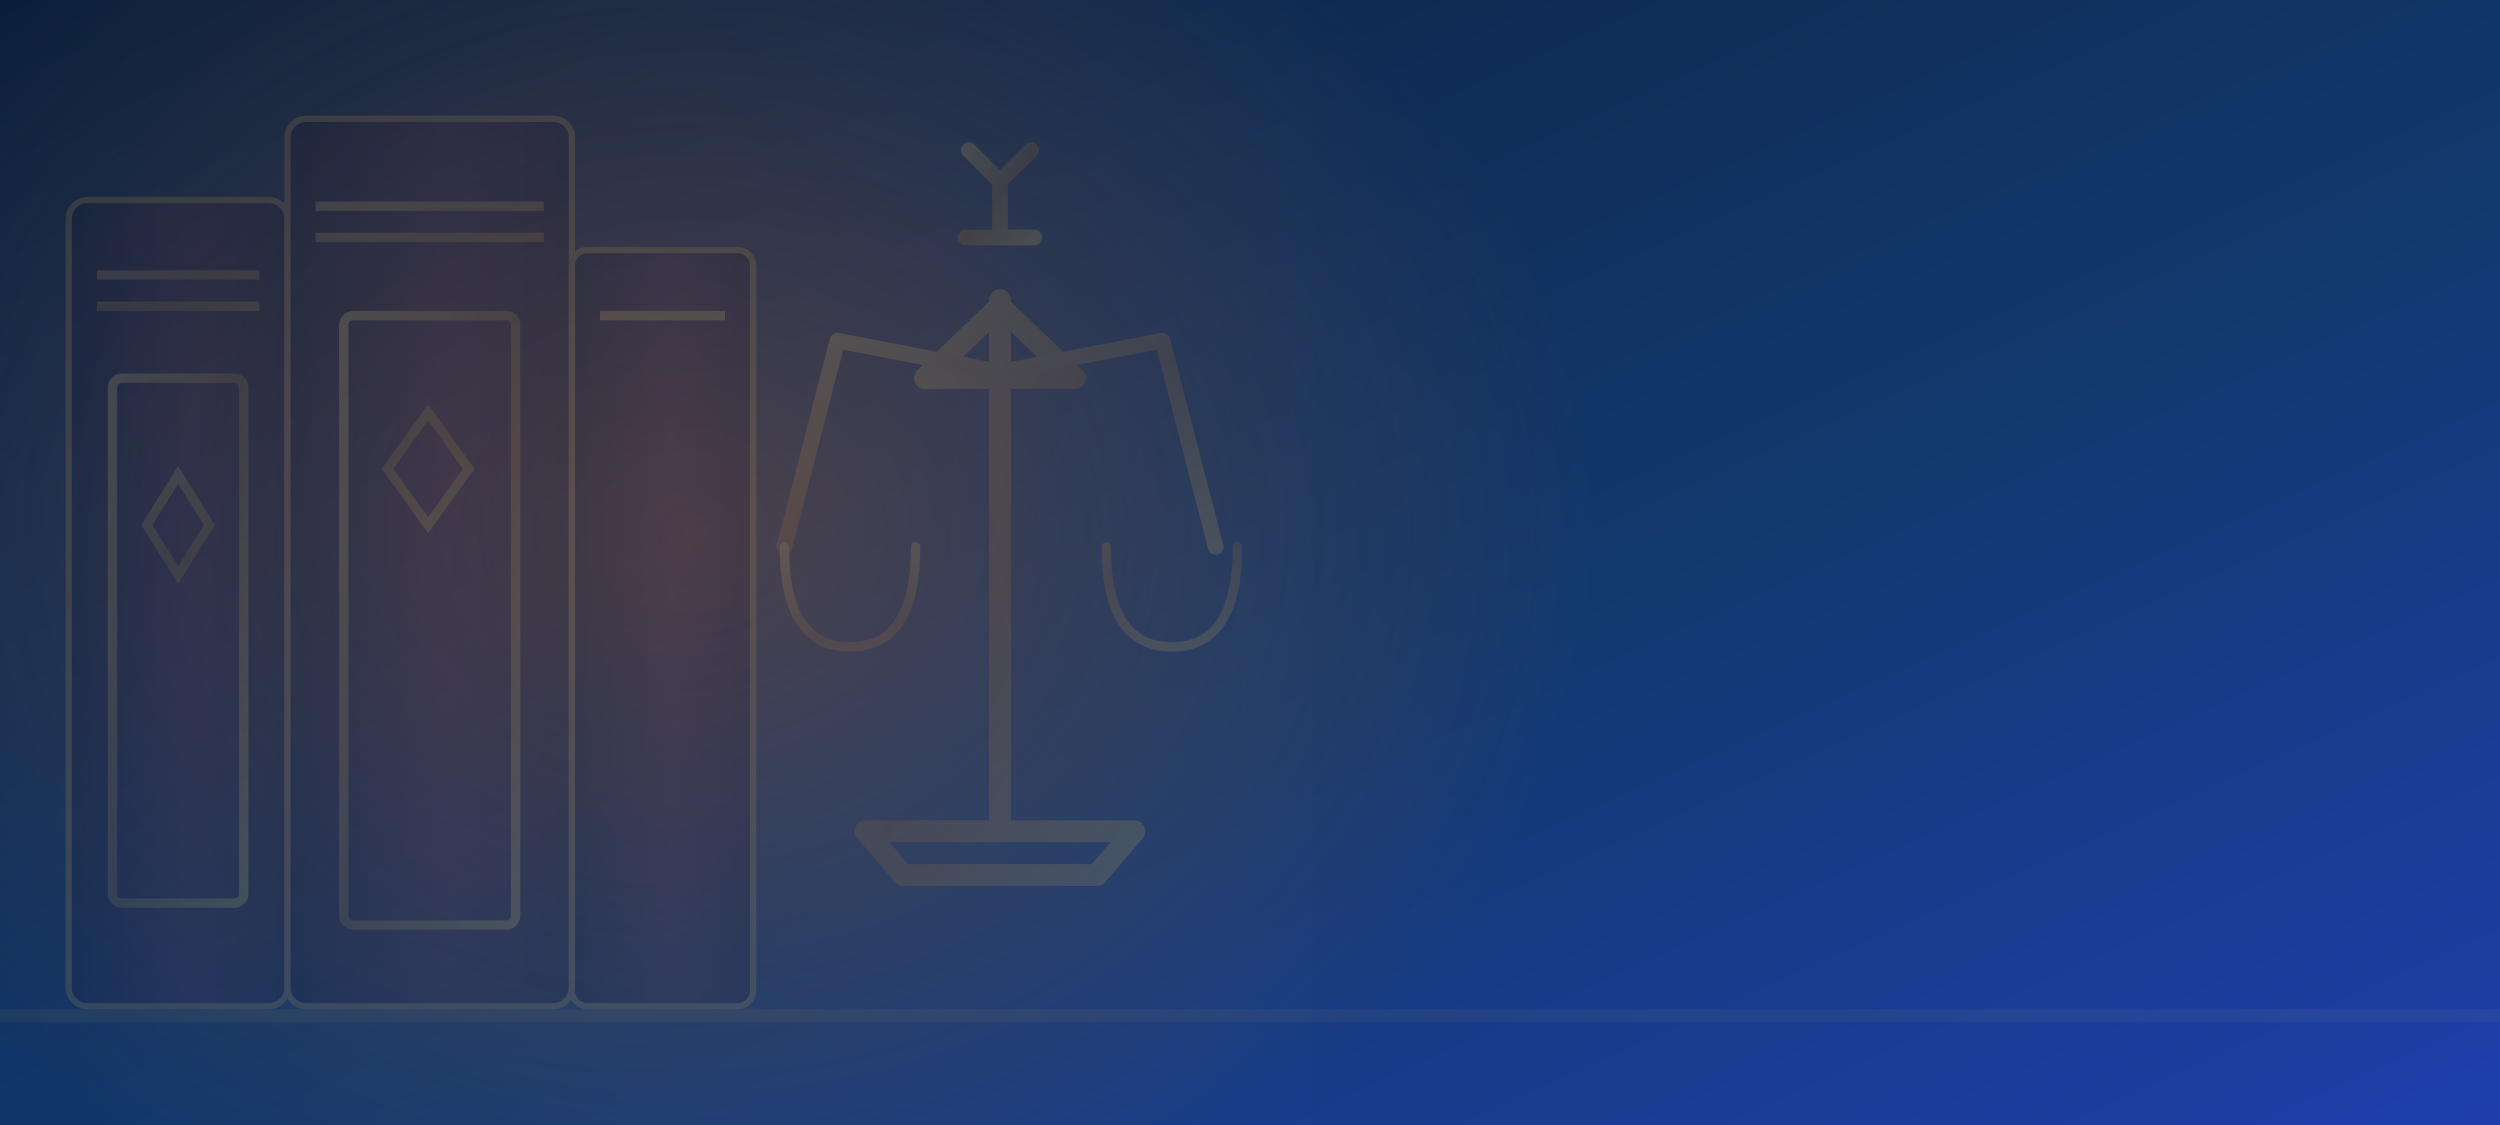
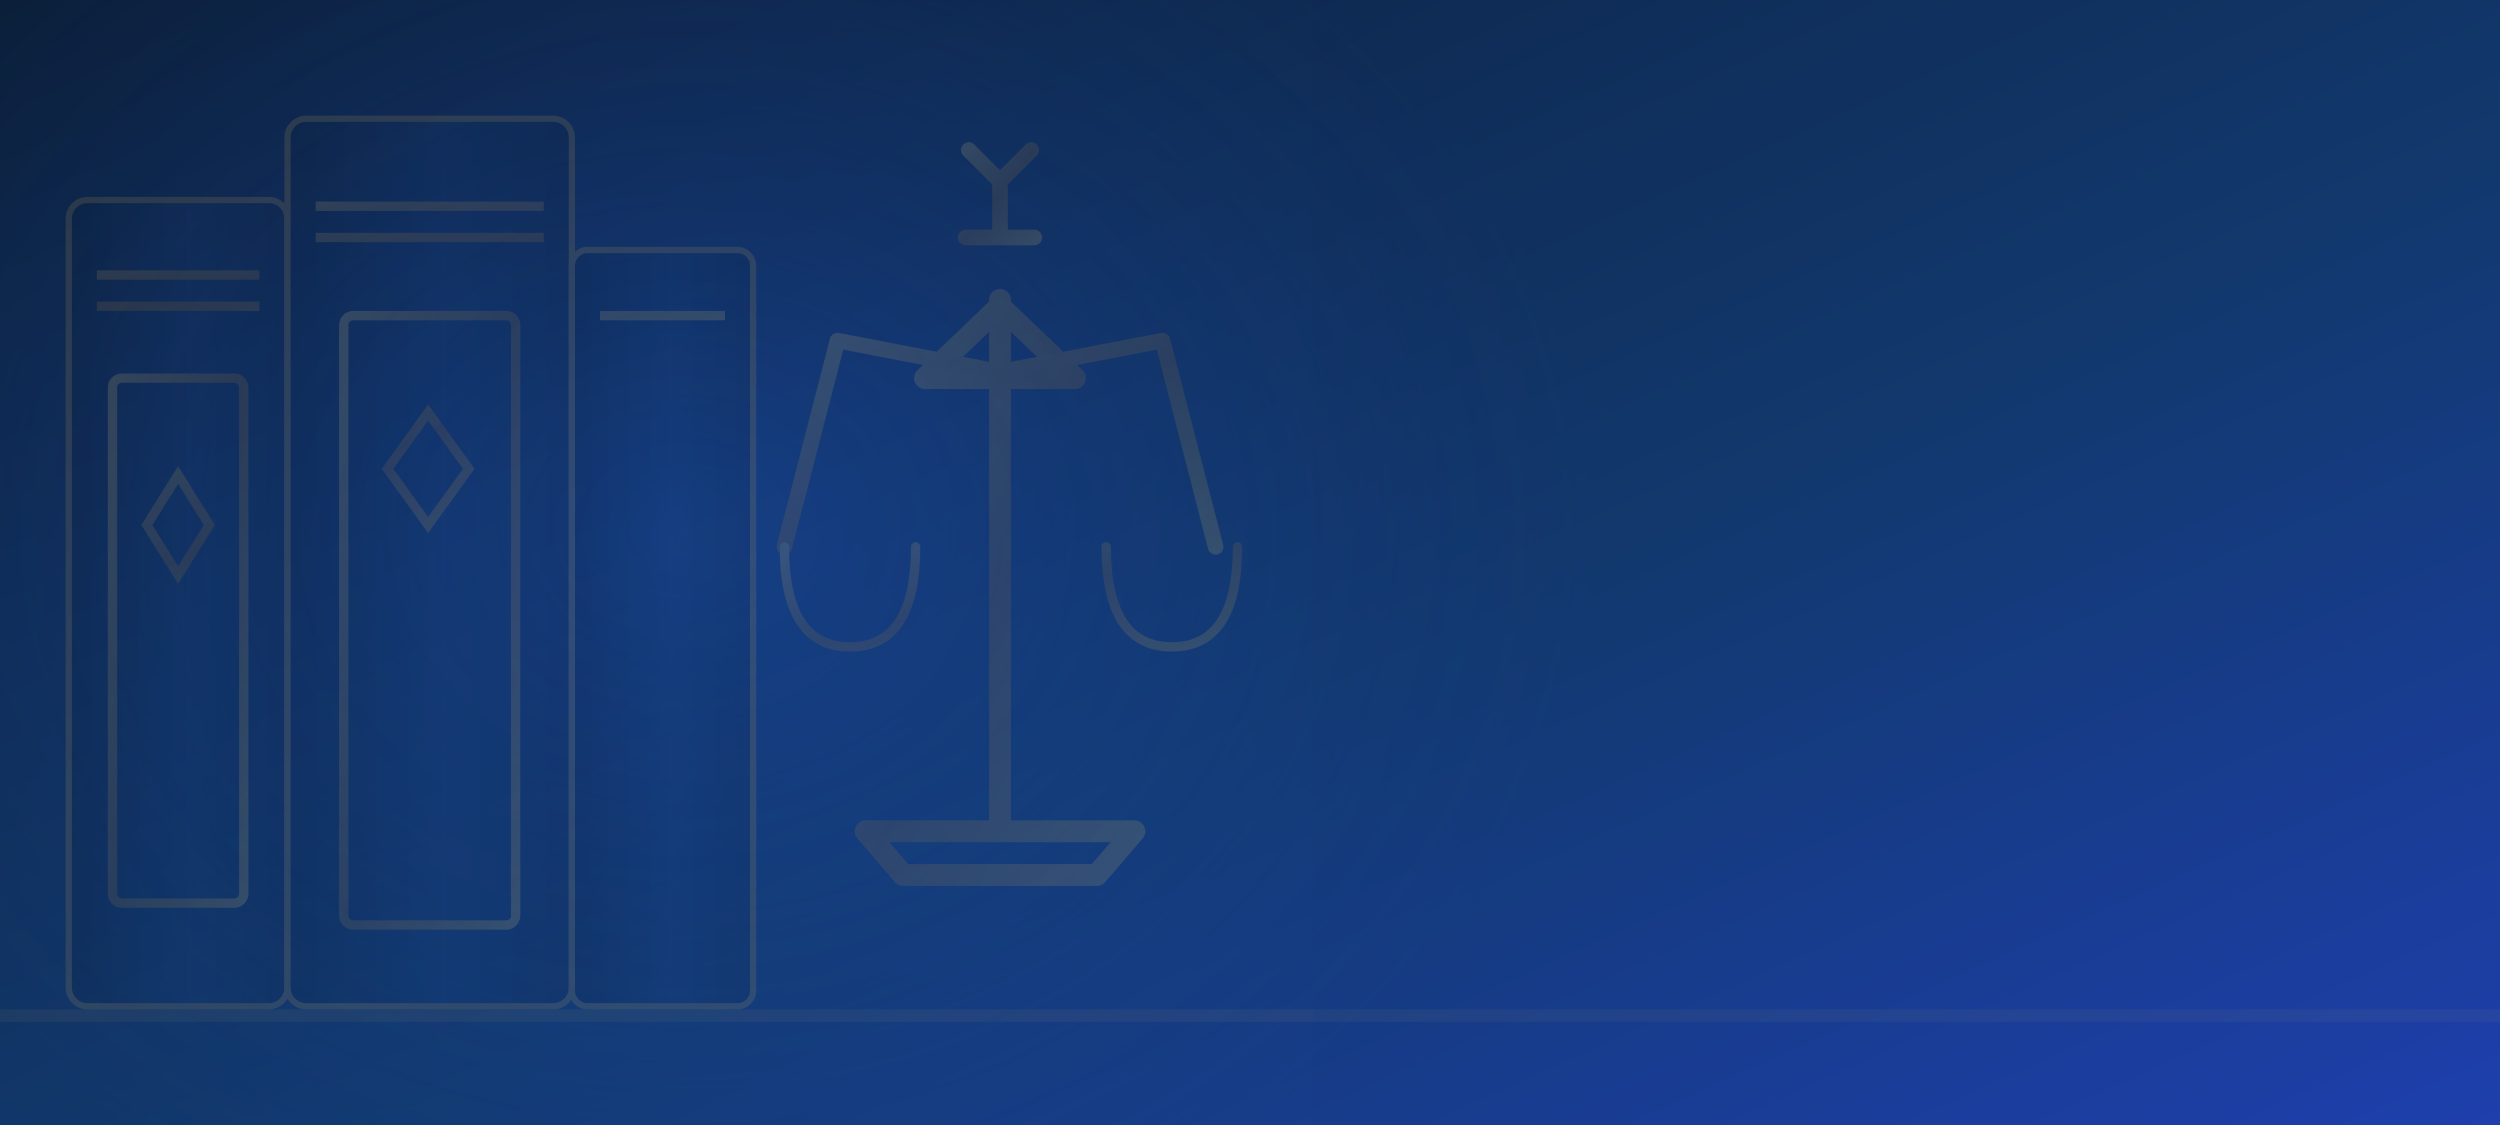
<svg xmlns="http://www.w3.org/2000/svg" viewBox="0 0 800 360">
  <defs>
    <linearGradient id="bg" x2="1" y2="1">
      <stop stop-color="#0B1F3A" />
      <stop offset=".58" stop-color="#123A70" />
      <stop offset="1" stop-color="#1E40AF" />
    </linearGradient>
    <linearGradient id="gold" x2="1" y2="1">
      <stop stop-color="#f8d66d" />
      <stop offset=".5" stop-color="#b77b26" />
      <stop offset="1" stop-color="#f5ca54" />
    </linearGradient>
    <linearGradient id="book" x2="1">
-       <stop stop-color="#170d1b" />
-       <stop offset=".55" stop-color="#59243b" />
-       <stop offset="1" stop-color="#25101e" />
+       <stop stop-color="#07182E" />
+       <stop offset=".55" stop-color="#123A70" />
+       <stop offset="1" stop-color="#0B1F3A" />
    </linearGradient>
    <radialGradient id="glow">
-       <stop stop-color="#a65b31" stop-opacity=".4" />
-       <stop offset="1" stop-color="#a65b31" stop-opacity="0" />
+       <stop stop-color="#2563EB" stop-opacity=".28" />
+       <stop offset="1" stop-color="#1E40AF" stop-opacity="0" />
    </radialGradient>
  </defs>
  <rect width="800" height="360" fill="url(#bg)" />
  <ellipse cx="220" cy="170" rx="290" ry="245" fill="url(#glow)" />
  <g opacity="0.15">
    <g stroke="#d5a64a" stroke-width="2" fill="url(#book)">
      <rect x="22" y="64" width="70" height="258" rx="6" />
      <rect x="92" y="38" width="91" height="284" rx="6" />
      <rect x="183" y="80" width="58" height="242" rx="5" />
    </g>
    <g fill="none" stroke="url(#gold)" stroke-width="3">
      <path d="M31 88h52M101 66h73M192 101h40M31 98h52M101 76h73" />
      <rect x="36" y="121" width="42" height="168" rx="3" />
      <rect x="110" y="101" width="55" height="195" rx="3" />
      <path d="M57 152l-10 16 10 16 10-16zM137 132l-13 18 13 18 13-18z" />
    </g>
    <g fill="none" stroke="url(#gold)" stroke-linecap="round" stroke-linejoin="round">
      <path stroke-width="7" d="M320 96v166M277 266h86l-12 14h-62zM320 98l-24 23h48z" />
      <path stroke-width="5" d="M320 119l-52-10M320 119l52-10M268 109l-17 66M372 109l17 66" />
      <path stroke-width="4" d="M244 175h49M347 175h49" />
      <path stroke-width="3" d="M251 175q0 32 21 32t21-32M354 175q0 32 21 32t21-32" />
      <path stroke-width="5" d="M320 76V58m-11 18h22m-11-18-10-10m10 10 10-10" />
    </g>
    <path d="M0 325H800" stroke="#e4b954" stroke-opacity=".4" stroke-width="4" />
-     <rect x="420" width="380" height="360" fill="#170a20" opacity=".1" />
+     <rect x="420" width="380" height="360" fill="#07182E" opacity=".1" />
  </g>
</svg>
